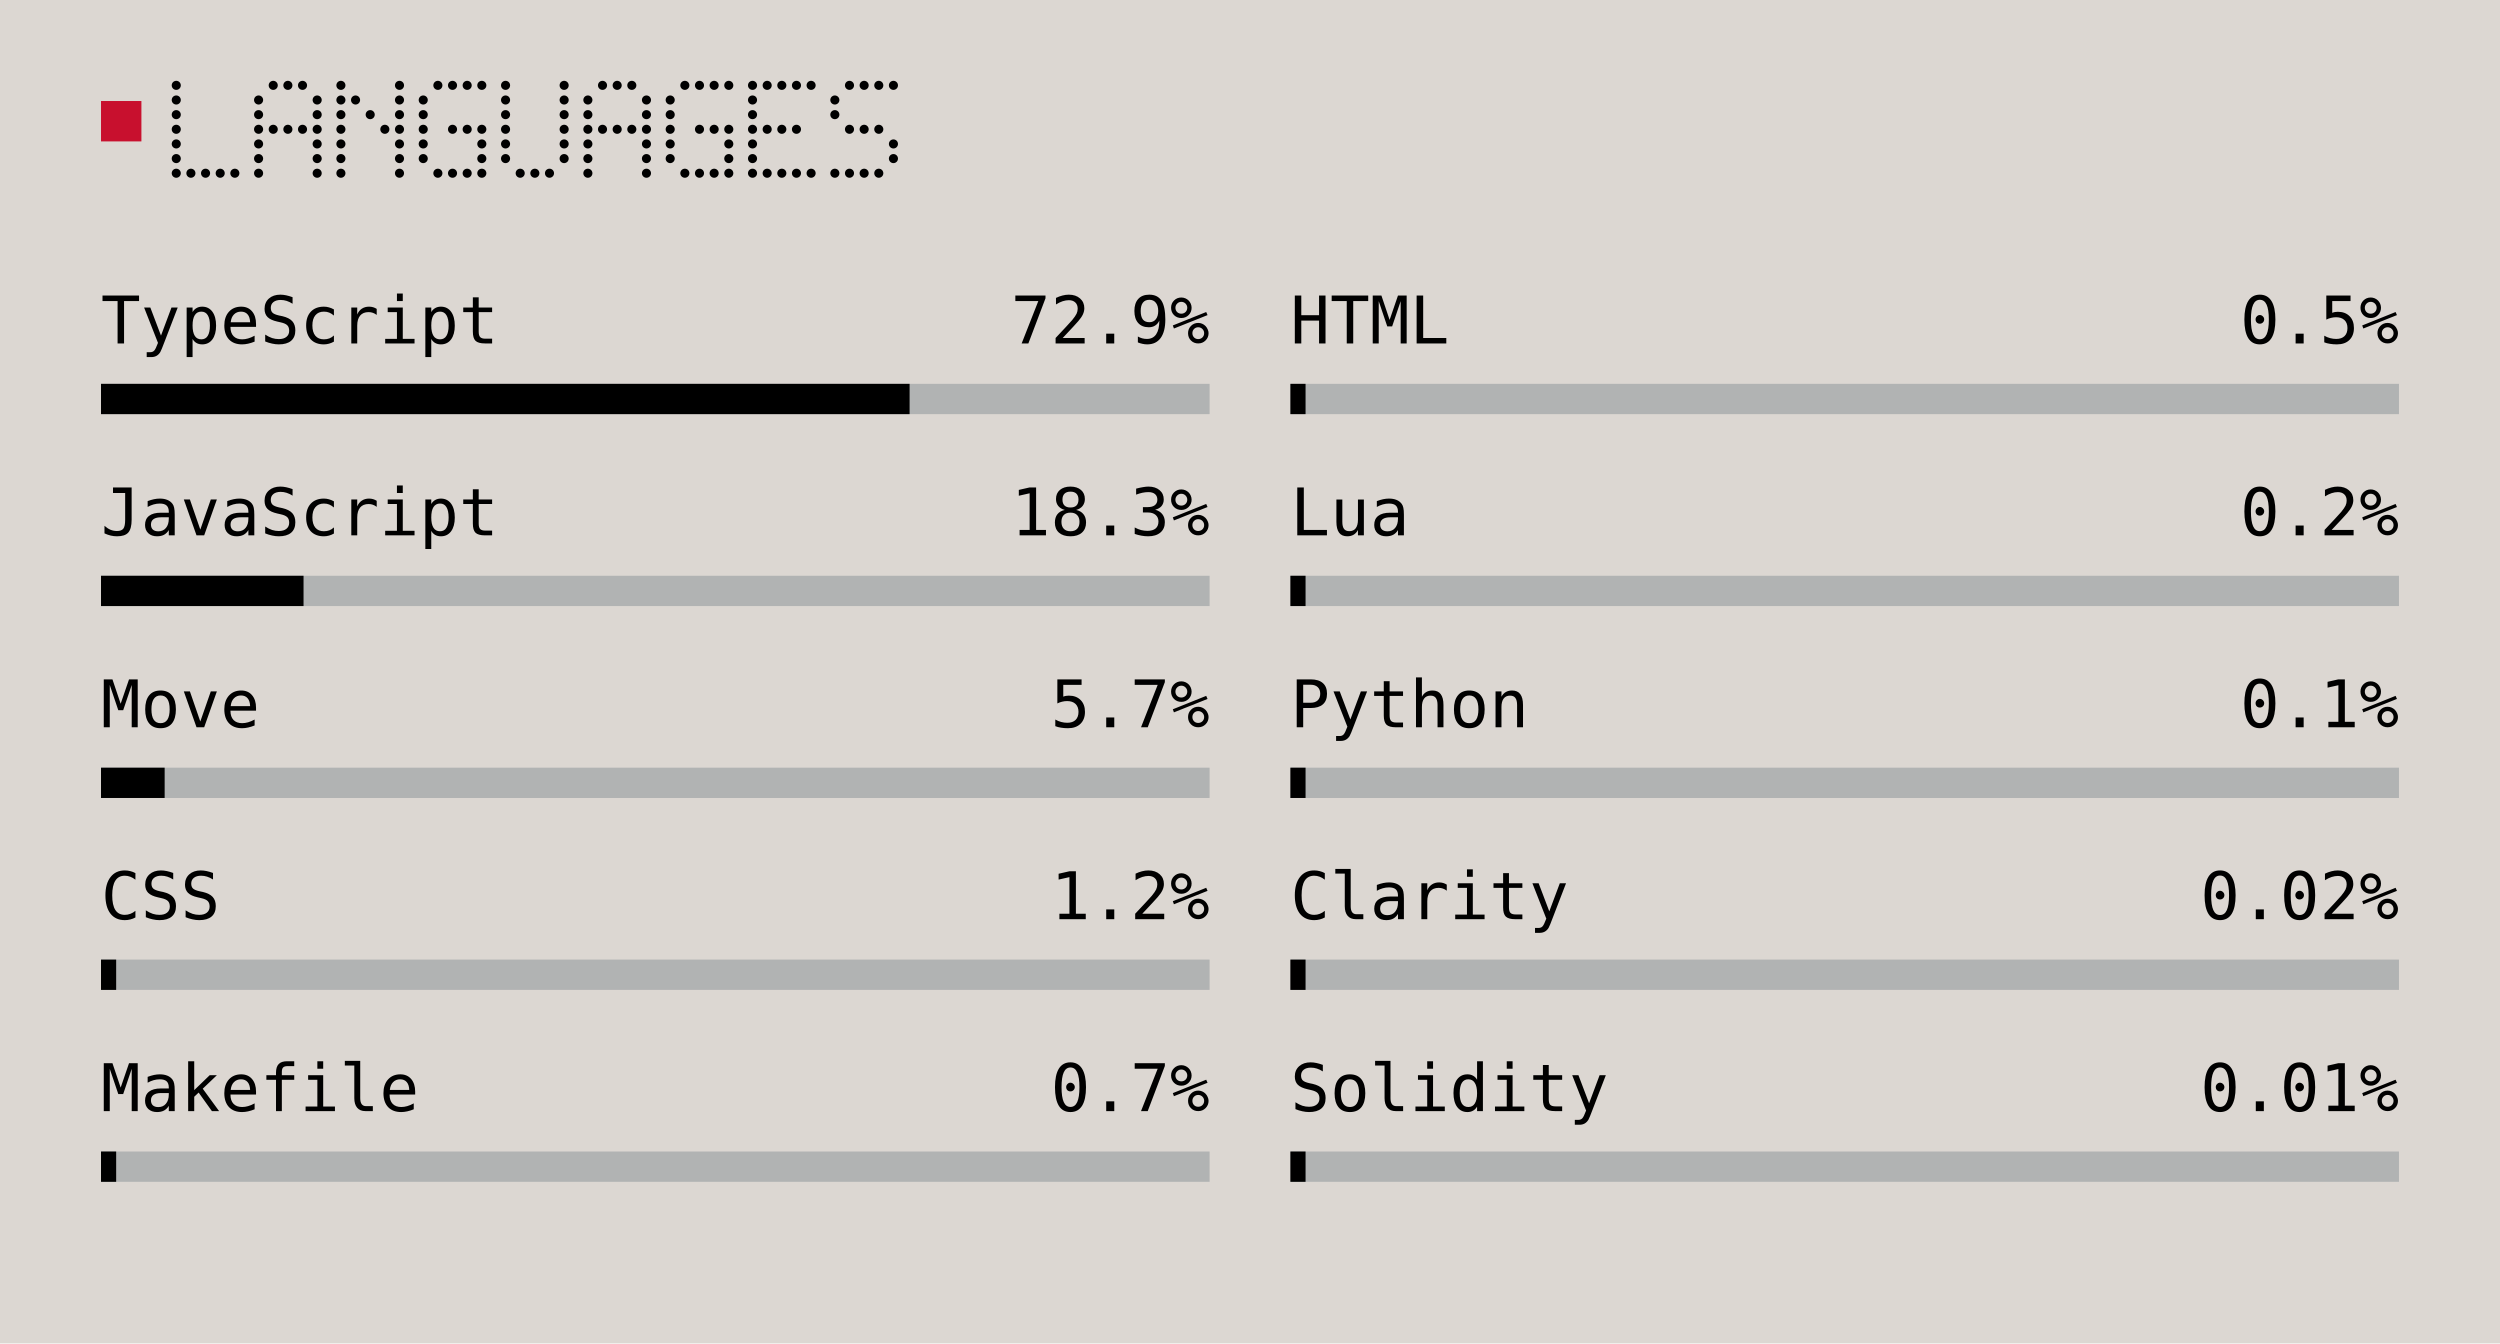
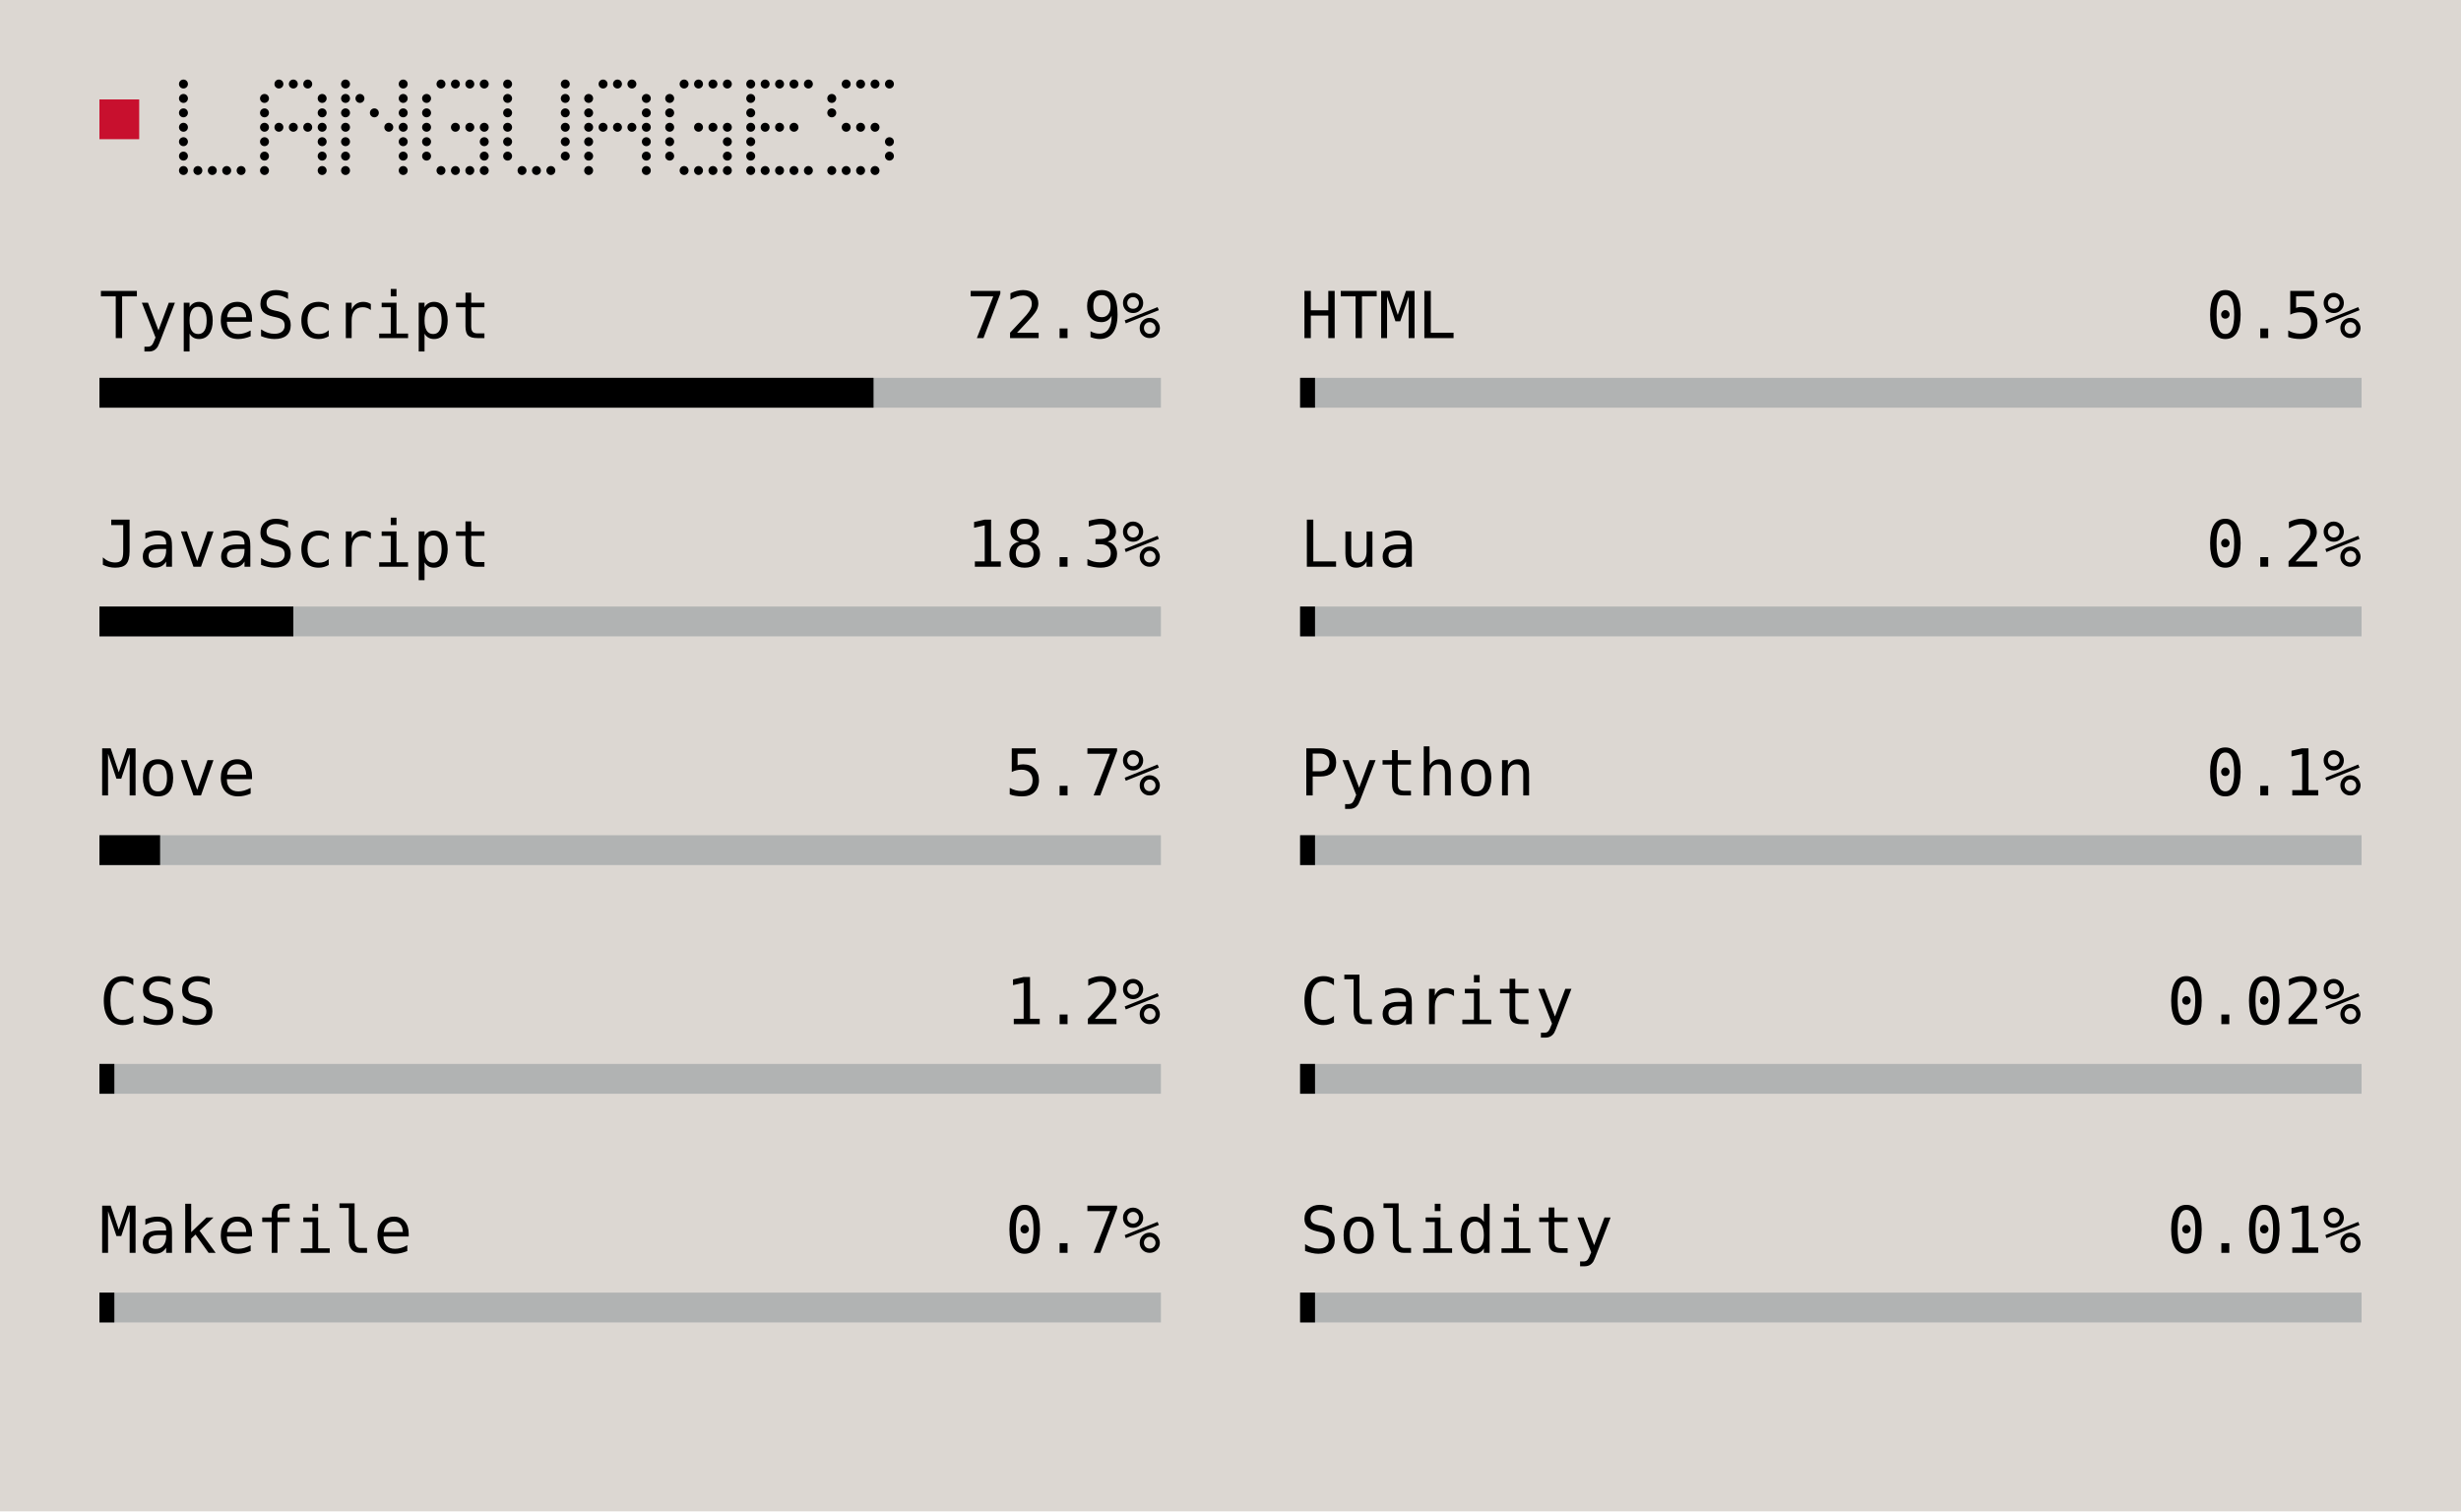
- <svg xmlns="http://www.w3.org/2000/svg" width="495" height="266" viewBox="0 0 495 266" role="img">
-   <rect width="495" height="266" fill="#DCD7D2" />
+ <svg xmlns="http://www.w3.org/2000/svg" width="495" height="304" viewBox="0 0 495 304" role="img">
+   <rect width="495" height="304" fill="#DCD7D2" />
  <rect x="20" y="20" width="8" height="8" fill="#C8102E" />
-   <circle cx="34.9" cy="16.9" r="0.90" fill="#000000" />
-   <circle cx="34.9" cy="19.8" r="0.90" fill="#000000" />
-   <circle cx="34.9" cy="22.7" r="0.90" fill="#000000" />
-   <circle cx="34.9" cy="25.6" r="0.90" fill="#000000" />
-   <circle cx="34.9" cy="28.5" r="0.90" fill="#000000" />
-   <circle cx="34.9" cy="31.4" r="0.90" fill="#000000" />
-   <circle cx="34.9" cy="34.3" r="0.90" fill="#000000" />
-   <circle cx="37.8" cy="34.3" r="0.90" fill="#000000" />
-   <circle cx="40.7" cy="34.3" r="0.90" fill="#000000" />
-   <circle cx="43.6" cy="34.3" r="0.90" fill="#000000" />
-   <circle cx="46.5" cy="34.3" r="0.90" fill="#000000" />
-   <circle cx="54.1" cy="16.9" r="0.90" fill="#000000" />
-   <circle cx="57.0" cy="16.9" r="0.90" fill="#000000" />
-   <circle cx="59.9" cy="16.9" r="0.90" fill="#000000" />
-   <circle cx="51.2" cy="19.8" r="0.90" fill="#000000" />
-   <circle cx="62.8" cy="19.8" r="0.90" fill="#000000" />
-   <circle cx="51.2" cy="22.7" r="0.90" fill="#000000" />
-   <circle cx="62.8" cy="22.7" r="0.90" fill="#000000" />
-   <circle cx="51.2" cy="25.6" r="0.90" fill="#000000" />
-   <circle cx="54.1" cy="25.6" r="0.90" fill="#000000" />
-   <circle cx="57.0" cy="25.6" r="0.90" fill="#000000" />
-   <circle cx="59.9" cy="25.6" r="0.90" fill="#000000" />
-   <circle cx="62.8" cy="25.6" r="0.90" fill="#000000" />
-   <circle cx="51.2" cy="28.5" r="0.90" fill="#000000" />
-   <circle cx="62.8" cy="28.5" r="0.90" fill="#000000" />
-   <circle cx="51.2" cy="31.4" r="0.90" fill="#000000" />
-   <circle cx="62.8" cy="31.4" r="0.90" fill="#000000" />
-   <circle cx="51.2" cy="34.3" r="0.90" fill="#000000" />
-   <circle cx="62.8" cy="34.3" r="0.90" fill="#000000" />
-   <circle cx="67.5" cy="16.9" r="0.90" fill="#000000" />
-   <circle cx="79.1" cy="16.9" r="0.90" fill="#000000" />
-   <circle cx="67.5" cy="19.8" r="0.90" fill="#000000" />
-   <circle cx="70.4" cy="19.8" r="0.90" fill="#000000" />
-   <circle cx="79.1" cy="19.8" r="0.90" fill="#000000" />
-   <circle cx="67.5" cy="22.7" r="0.90" fill="#000000" />
-   <circle cx="73.3" cy="22.7" r="0.90" fill="#000000" />
-   <circle cx="79.1" cy="22.7" r="0.90" fill="#000000" />
-   <circle cx="67.5" cy="25.6" r="0.90" fill="#000000" />
-   <circle cx="76.2" cy="25.6" r="0.90" fill="#000000" />
-   <circle cx="79.1" cy="25.6" r="0.90" fill="#000000" />
-   <circle cx="67.5" cy="28.5" r="0.90" fill="#000000" />
-   <circle cx="79.1" cy="28.5" r="0.90" fill="#000000" />
-   <circle cx="67.5" cy="31.4" r="0.90" fill="#000000" />
-   <circle cx="79.1" cy="31.4" r="0.90" fill="#000000" />
-   <circle cx="67.5" cy="34.3" r="0.90" fill="#000000" />
-   <circle cx="79.1" cy="34.3" r="0.90" fill="#000000" />
-   <circle cx="86.7" cy="16.9" r="0.90" fill="#000000" />
-   <circle cx="89.6" cy="16.9" r="0.90" fill="#000000" />
-   <circle cx="92.5" cy="16.9" r="0.90" fill="#000000" />
-   <circle cx="95.4" cy="16.9" r="0.90" fill="#000000" />
-   <circle cx="83.8" cy="19.8" r="0.90" fill="#000000" />
-   <circle cx="83.8" cy="22.7" r="0.90" fill="#000000" />
-   <circle cx="83.8" cy="25.6" r="0.90" fill="#000000" />
-   <circle cx="89.6" cy="25.6" r="0.90" fill="#000000" />
-   <circle cx="92.5" cy="25.6" r="0.90" fill="#000000" />
-   <circle cx="95.4" cy="25.6" r="0.90" fill="#000000" />
-   <circle cx="83.8" cy="28.5" r="0.90" fill="#000000" />
-   <circle cx="95.4" cy="28.5" r="0.90" fill="#000000" />
-   <circle cx="83.8" cy="31.4" r="0.90" fill="#000000" />
-   <circle cx="95.4" cy="31.4" r="0.90" fill="#000000" />
-   <circle cx="86.7" cy="34.3" r="0.90" fill="#000000" />
-   <circle cx="89.6" cy="34.3" r="0.90" fill="#000000" />
-   <circle cx="92.5" cy="34.3" r="0.90" fill="#000000" />
-   <circle cx="95.4" cy="34.3" r="0.90" fill="#000000" />
-   <circle cx="100.1" cy="16.9" r="0.90" fill="#000000" />
-   <circle cx="111.7" cy="16.9" r="0.90" fill="#000000" />
-   <circle cx="100.1" cy="19.8" r="0.90" fill="#000000" />
-   <circle cx="111.7" cy="19.8" r="0.90" fill="#000000" />
-   <circle cx="100.1" cy="22.7" r="0.90" fill="#000000" />
-   <circle cx="111.7" cy="22.7" r="0.90" fill="#000000" />
-   <circle cx="100.1" cy="25.6" r="0.90" fill="#000000" />
-   <circle cx="111.7" cy="25.6" r="0.90" fill="#000000" />
-   <circle cx="100.1" cy="28.5" r="0.90" fill="#000000" />
-   <circle cx="111.7" cy="28.5" r="0.90" fill="#000000" />
-   <circle cx="100.1" cy="31.4" r="0.90" fill="#000000" />
-   <circle cx="111.7" cy="31.4" r="0.90" fill="#000000" />
-   <circle cx="103.0" cy="34.3" r="0.90" fill="#000000" />
-   <circle cx="105.9" cy="34.3" r="0.90" fill="#000000" />
-   <circle cx="108.8" cy="34.3" r="0.90" fill="#000000" />
-   <circle cx="119.3" cy="16.9" r="0.90" fill="#000000" />
-   <circle cx="122.2" cy="16.9" r="0.90" fill="#000000" />
-   <circle cx="125.1" cy="16.9" r="0.90" fill="#000000" />
-   <circle cx="116.4" cy="19.8" r="0.90" fill="#000000" />
-   <circle cx="128.0" cy="19.8" r="0.90" fill="#000000" />
-   <circle cx="116.4" cy="22.7" r="0.90" fill="#000000" />
-   <circle cx="128.0" cy="22.7" r="0.90" fill="#000000" />
-   <circle cx="116.4" cy="25.6" r="0.90" fill="#000000" />
-   <circle cx="119.3" cy="25.6" r="0.90" fill="#000000" />
-   <circle cx="122.2" cy="25.6" r="0.90" fill="#000000" />
-   <circle cx="125.1" cy="25.6" r="0.90" fill="#000000" />
-   <circle cx="128.0" cy="25.6" r="0.90" fill="#000000" />
-   <circle cx="116.4" cy="28.5" r="0.90" fill="#000000" />
-   <circle cx="128.0" cy="28.5" r="0.90" fill="#000000" />
-   <circle cx="116.4" cy="31.4" r="0.90" fill="#000000" />
-   <circle cx="128.0" cy="31.4" r="0.90" fill="#000000" />
-   <circle cx="116.4" cy="34.3" r="0.90" fill="#000000" />
-   <circle cx="128.0" cy="34.3" r="0.90" fill="#000000" />
-   <circle cx="135.6" cy="16.9" r="0.90" fill="#000000" />
-   <circle cx="138.5" cy="16.9" r="0.90" fill="#000000" />
-   <circle cx="141.4" cy="16.9" r="0.90" fill="#000000" />
-   <circle cx="144.3" cy="16.9" r="0.90" fill="#000000" />
-   <circle cx="132.7" cy="19.8" r="0.90" fill="#000000" />
-   <circle cx="132.7" cy="22.7" r="0.90" fill="#000000" />
-   <circle cx="132.7" cy="25.6" r="0.90" fill="#000000" />
-   <circle cx="138.5" cy="25.6" r="0.90" fill="#000000" />
-   <circle cx="141.4" cy="25.6" r="0.90" fill="#000000" />
-   <circle cx="144.3" cy="25.6" r="0.90" fill="#000000" />
-   <circle cx="132.7" cy="28.5" r="0.90" fill="#000000" />
-   <circle cx="144.3" cy="28.5" r="0.90" fill="#000000" />
-   <circle cx="132.7" cy="31.4" r="0.90" fill="#000000" />
-   <circle cx="144.3" cy="31.4" r="0.90" fill="#000000" />
-   <circle cx="135.6" cy="34.3" r="0.90" fill="#000000" />
-   <circle cx="138.5" cy="34.3" r="0.90" fill="#000000" />
-   <circle cx="141.4" cy="34.3" r="0.90" fill="#000000" />
-   <circle cx="144.3" cy="34.3" r="0.90" fill="#000000" />
-   <circle cx="149.0" cy="16.9" r="0.90" fill="#000000" />
-   <circle cx="151.9" cy="16.9" r="0.90" fill="#000000" />
-   <circle cx="154.8" cy="16.9" r="0.90" fill="#000000" />
-   <circle cx="157.7" cy="16.9" r="0.90" fill="#000000" />
-   <circle cx="160.6" cy="16.9" r="0.90" fill="#000000" />
-   <circle cx="149.0" cy="19.8" r="0.90" fill="#000000" />
-   <circle cx="149.0" cy="22.7" r="0.90" fill="#000000" />
-   <circle cx="149.0" cy="25.6" r="0.90" fill="#000000" />
-   <circle cx="151.9" cy="25.6" r="0.90" fill="#000000" />
-   <circle cx="154.8" cy="25.6" r="0.90" fill="#000000" />
-   <circle cx="157.7" cy="25.6" r="0.90" fill="#000000" />
-   <circle cx="149.0" cy="28.5" r="0.90" fill="#000000" />
-   <circle cx="149.0" cy="31.4" r="0.90" fill="#000000" />
-   <circle cx="149.0" cy="34.3" r="0.90" fill="#000000" />
-   <circle cx="151.9" cy="34.3" r="0.90" fill="#000000" />
-   <circle cx="154.8" cy="34.3" r="0.90" fill="#000000" />
-   <circle cx="157.7" cy="34.3" r="0.90" fill="#000000" />
-   <circle cx="160.6" cy="34.3" r="0.90" fill="#000000" />
-   <circle cx="168.2" cy="16.9" r="0.90" fill="#000000" />
-   <circle cx="171.1" cy="16.9" r="0.90" fill="#000000" />
-   <circle cx="174.0" cy="16.9" r="0.90" fill="#000000" />
-   <circle cx="176.9" cy="16.9" r="0.90" fill="#000000" />
-   <circle cx="165.3" cy="19.8" r="0.90" fill="#000000" />
-   <circle cx="165.3" cy="22.7" r="0.90" fill="#000000" />
-   <circle cx="168.2" cy="25.6" r="0.90" fill="#000000" />
-   <circle cx="171.1" cy="25.6" r="0.90" fill="#000000" />
-   <circle cx="174.0" cy="25.6" r="0.90" fill="#000000" />
-   <circle cx="176.9" cy="28.5" r="0.90" fill="#000000" />
-   <circle cx="176.9" cy="31.4" r="0.90" fill="#000000" />
-   <circle cx="165.3" cy="34.3" r="0.90" fill="#000000" />
-   <circle cx="168.2" cy="34.3" r="0.90" fill="#000000" />
-   <circle cx="171.1" cy="34.3" r="0.90" fill="#000000" />
-   <circle cx="174.0" cy="34.3" r="0.90" fill="#000000" />
+   <circle cx="36.9" cy="16.9" r="0.90" fill="#000000" />
+   <circle cx="36.9" cy="19.8" r="0.90" fill="#000000" />
+   <circle cx="36.9" cy="22.7" r="0.90" fill="#000000" />
+   <circle cx="36.9" cy="25.6" r="0.90" fill="#000000" />
+   <circle cx="36.9" cy="28.5" r="0.90" fill="#000000" />
+   <circle cx="36.9" cy="31.4" r="0.90" fill="#000000" />
+   <circle cx="36.9" cy="34.3" r="0.90" fill="#000000" />
+   <circle cx="39.8" cy="34.3" r="0.90" fill="#000000" />
+   <circle cx="42.7" cy="34.3" r="0.90" fill="#000000" />
+   <circle cx="45.6" cy="34.3" r="0.90" fill="#000000" />
+   <circle cx="48.5" cy="34.3" r="0.90" fill="#000000" />
+   <circle cx="56.1" cy="16.9" r="0.90" fill="#000000" />
+   <circle cx="59.0" cy="16.9" r="0.90" fill="#000000" />
+   <circle cx="61.9" cy="16.9" r="0.90" fill="#000000" />
+   <circle cx="53.2" cy="19.8" r="0.90" fill="#000000" />
+   <circle cx="64.8" cy="19.8" r="0.90" fill="#000000" />
+   <circle cx="53.2" cy="22.7" r="0.90" fill="#000000" />
+   <circle cx="64.8" cy="22.7" r="0.90" fill="#000000" />
+   <circle cx="53.2" cy="25.6" r="0.90" fill="#000000" />
+   <circle cx="56.1" cy="25.6" r="0.90" fill="#000000" />
+   <circle cx="59.0" cy="25.6" r="0.90" fill="#000000" />
+   <circle cx="61.9" cy="25.6" r="0.90" fill="#000000" />
+   <circle cx="64.8" cy="25.6" r="0.90" fill="#000000" />
+   <circle cx="53.2" cy="28.5" r="0.90" fill="#000000" />
+   <circle cx="64.8" cy="28.5" r="0.90" fill="#000000" />
+   <circle cx="53.2" cy="31.4" r="0.90" fill="#000000" />
+   <circle cx="64.8" cy="31.4" r="0.90" fill="#000000" />
+   <circle cx="53.2" cy="34.3" r="0.90" fill="#000000" />
+   <circle cx="64.8" cy="34.3" r="0.90" fill="#000000" />
+   <circle cx="69.5" cy="16.9" r="0.90" fill="#000000" />
+   <circle cx="81.1" cy="16.9" r="0.90" fill="#000000" />
+   <circle cx="69.5" cy="19.8" r="0.90" fill="#000000" />
+   <circle cx="72.4" cy="19.8" r="0.90" fill="#000000" />
+   <circle cx="81.1" cy="19.8" r="0.90" fill="#000000" />
+   <circle cx="69.5" cy="22.7" r="0.90" fill="#000000" />
+   <circle cx="75.3" cy="22.7" r="0.90" fill="#000000" />
+   <circle cx="81.1" cy="22.7" r="0.90" fill="#000000" />
+   <circle cx="69.5" cy="25.6" r="0.90" fill="#000000" />
+   <circle cx="78.2" cy="25.6" r="0.90" fill="#000000" />
+   <circle cx="81.1" cy="25.6" r="0.90" fill="#000000" />
+   <circle cx="69.5" cy="28.5" r="0.90" fill="#000000" />
+   <circle cx="81.1" cy="28.5" r="0.90" fill="#000000" />
+   <circle cx="69.5" cy="31.4" r="0.90" fill="#000000" />
+   <circle cx="81.1" cy="31.4" r="0.90" fill="#000000" />
+   <circle cx="69.5" cy="34.3" r="0.90" fill="#000000" />
+   <circle cx="81.1" cy="34.3" r="0.90" fill="#000000" />
+   <circle cx="88.7" cy="16.9" r="0.90" fill="#000000" />
+   <circle cx="91.6" cy="16.9" r="0.90" fill="#000000" />
+   <circle cx="94.5" cy="16.9" r="0.90" fill="#000000" />
+   <circle cx="97.4" cy="16.9" r="0.90" fill="#000000" />
+   <circle cx="85.8" cy="19.8" r="0.90" fill="#000000" />
+   <circle cx="85.8" cy="22.7" r="0.90" fill="#000000" />
+   <circle cx="85.8" cy="25.6" r="0.90" fill="#000000" />
+   <circle cx="91.6" cy="25.6" r="0.90" fill="#000000" />
+   <circle cx="94.5" cy="25.6" r="0.90" fill="#000000" />
+   <circle cx="97.4" cy="25.6" r="0.90" fill="#000000" />
+   <circle cx="85.8" cy="28.5" r="0.90" fill="#000000" />
+   <circle cx="97.4" cy="28.5" r="0.90" fill="#000000" />
+   <circle cx="85.8" cy="31.4" r="0.90" fill="#000000" />
+   <circle cx="97.4" cy="31.4" r="0.90" fill="#000000" />
+   <circle cx="88.7" cy="34.3" r="0.90" fill="#000000" />
+   <circle cx="91.6" cy="34.3" r="0.90" fill="#000000" />
+   <circle cx="94.5" cy="34.3" r="0.90" fill="#000000" />
+   <circle cx="97.4" cy="34.3" r="0.90" fill="#000000" />
+   <circle cx="102.1" cy="16.9" r="0.90" fill="#000000" />
+   <circle cx="113.7" cy="16.9" r="0.90" fill="#000000" />
+   <circle cx="102.1" cy="19.8" r="0.90" fill="#000000" />
+   <circle cx="113.7" cy="19.8" r="0.90" fill="#000000" />
+   <circle cx="102.1" cy="22.7" r="0.90" fill="#000000" />
+   <circle cx="113.7" cy="22.7" r="0.90" fill="#000000" />
+   <circle cx="102.1" cy="25.6" r="0.90" fill="#000000" />
+   <circle cx="113.7" cy="25.6" r="0.90" fill="#000000" />
+   <circle cx="102.1" cy="28.5" r="0.90" fill="#000000" />
+   <circle cx="113.7" cy="28.5" r="0.90" fill="#000000" />
+   <circle cx="102.1" cy="31.4" r="0.90" fill="#000000" />
+   <circle cx="113.7" cy="31.4" r="0.90" fill="#000000" />
+   <circle cx="105.0" cy="34.3" r="0.90" fill="#000000" />
+   <circle cx="107.9" cy="34.3" r="0.90" fill="#000000" />
+   <circle cx="110.8" cy="34.3" r="0.90" fill="#000000" />
+   <circle cx="121.3" cy="16.9" r="0.90" fill="#000000" />
+   <circle cx="124.2" cy="16.9" r="0.90" fill="#000000" />
+   <circle cx="127.1" cy="16.9" r="0.90" fill="#000000" />
+   <circle cx="118.4" cy="19.8" r="0.90" fill="#000000" />
+   <circle cx="130.0" cy="19.8" r="0.90" fill="#000000" />
+   <circle cx="118.4" cy="22.7" r="0.90" fill="#000000" />
+   <circle cx="130.0" cy="22.7" r="0.90" fill="#000000" />
+   <circle cx="118.4" cy="25.6" r="0.90" fill="#000000" />
+   <circle cx="121.3" cy="25.6" r="0.90" fill="#000000" />
+   <circle cx="124.2" cy="25.6" r="0.90" fill="#000000" />
+   <circle cx="127.1" cy="25.6" r="0.90" fill="#000000" />
+   <circle cx="130.0" cy="25.6" r="0.90" fill="#000000" />
+   <circle cx="118.4" cy="28.5" r="0.90" fill="#000000" />
+   <circle cx="130.0" cy="28.5" r="0.90" fill="#000000" />
+   <circle cx="118.4" cy="31.4" r="0.90" fill="#000000" />
+   <circle cx="130.0" cy="31.4" r="0.90" fill="#000000" />
+   <circle cx="118.4" cy="34.3" r="0.90" fill="#000000" />
+   <circle cx="130.0" cy="34.3" r="0.90" fill="#000000" />
+   <circle cx="137.6" cy="16.9" r="0.90" fill="#000000" />
+   <circle cx="140.5" cy="16.9" r="0.90" fill="#000000" />
+   <circle cx="143.4" cy="16.9" r="0.90" fill="#000000" />
+   <circle cx="146.3" cy="16.9" r="0.90" fill="#000000" />
+   <circle cx="134.7" cy="19.8" r="0.90" fill="#000000" />
+   <circle cx="134.7" cy="22.7" r="0.90" fill="#000000" />
+   <circle cx="134.7" cy="25.6" r="0.90" fill="#000000" />
+   <circle cx="140.5" cy="25.6" r="0.90" fill="#000000" />
+   <circle cx="143.4" cy="25.6" r="0.90" fill="#000000" />
+   <circle cx="146.3" cy="25.6" r="0.90" fill="#000000" />
+   <circle cx="134.7" cy="28.5" r="0.90" fill="#000000" />
+   <circle cx="146.3" cy="28.5" r="0.90" fill="#000000" />
+   <circle cx="134.7" cy="31.4" r="0.90" fill="#000000" />
+   <circle cx="146.3" cy="31.4" r="0.90" fill="#000000" />
+   <circle cx="137.6" cy="34.3" r="0.90" fill="#000000" />
+   <circle cx="140.5" cy="34.3" r="0.90" fill="#000000" />
+   <circle cx="143.4" cy="34.3" r="0.90" fill="#000000" />
+   <circle cx="146.3" cy="34.3" r="0.90" fill="#000000" />
+   <circle cx="151.0" cy="16.9" r="0.90" fill="#000000" />
+   <circle cx="153.9" cy="16.9" r="0.90" fill="#000000" />
+   <circle cx="156.8" cy="16.9" r="0.90" fill="#000000" />
+   <circle cx="159.7" cy="16.9" r="0.90" fill="#000000" />
+   <circle cx="162.6" cy="16.9" r="0.90" fill="#000000" />
+   <circle cx="151.0" cy="19.8" r="0.90" fill="#000000" />
+   <circle cx="151.0" cy="22.7" r="0.90" fill="#000000" />
+   <circle cx="151.0" cy="25.6" r="0.90" fill="#000000" />
+   <circle cx="153.9" cy="25.6" r="0.90" fill="#000000" />
+   <circle cx="156.8" cy="25.6" r="0.90" fill="#000000" />
+   <circle cx="159.7" cy="25.6" r="0.90" fill="#000000" />
+   <circle cx="151.0" cy="28.5" r="0.90" fill="#000000" />
+   <circle cx="151.0" cy="31.4" r="0.90" fill="#000000" />
+   <circle cx="151.0" cy="34.3" r="0.90" fill="#000000" />
+   <circle cx="153.9" cy="34.3" r="0.90" fill="#000000" />
+   <circle cx="156.8" cy="34.3" r="0.90" fill="#000000" />
+   <circle cx="159.7" cy="34.3" r="0.90" fill="#000000" />
+   <circle cx="162.6" cy="34.3" r="0.90" fill="#000000" />
+   <circle cx="170.2" cy="16.9" r="0.90" fill="#000000" />
+   <circle cx="173.1" cy="16.9" r="0.90" fill="#000000" />
+   <circle cx="176.0" cy="16.9" r="0.90" fill="#000000" />
+   <circle cx="178.9" cy="16.9" r="0.90" fill="#000000" />
+   <circle cx="167.3" cy="19.8" r="0.90" fill="#000000" />
+   <circle cx="167.3" cy="22.7" r="0.90" fill="#000000" />
+   <circle cx="170.2" cy="25.6" r="0.90" fill="#000000" />
+   <circle cx="173.1" cy="25.6" r="0.90" fill="#000000" />
+   <circle cx="176.0" cy="25.6" r="0.90" fill="#000000" />
+   <circle cx="178.9" cy="28.5" r="0.90" fill="#000000" />
+   <circle cx="178.9" cy="31.4" r="0.90" fill="#000000" />
+   <circle cx="167.3" cy="34.3" r="0.90" fill="#000000" />
+   <circle cx="170.2" cy="34.3" r="0.90" fill="#000000" />
+   <circle cx="173.1" cy="34.3" r="0.90" fill="#000000" />
+   <circle cx="176.0" cy="34.3" r="0.90" fill="#000000" />
  <text x="20.0" y="68" fill="#000000" text-anchor="start" font-family="ui-monospace, Geist Mono, monospace" font-size="13" letter-spacing="0.05" dominant-baseline="auto">TypeScript</text>
-   <text x="239.5" y="68" fill="#000000" text-anchor="end" font-family="ui-monospace, Geist Mono, monospace" font-size="13" letter-spacing="0.05" dominant-baseline="auto">72.9%</text>
-   <rect x="20.0" y="76" width="219.5" height="6" fill="#B1B3B3" />
-   <rect x="20.0" y="76" width="160.1" height="6" fill="#000000" />
-   <text x="20.0" y="106" fill="#000000" text-anchor="start" font-family="ui-monospace, Geist Mono, monospace" font-size="13" letter-spacing="0.05" dominant-baseline="auto">JavaScript</text>
-   <text x="239.5" y="106" fill="#000000" text-anchor="end" font-family="ui-monospace, Geist Mono, monospace" font-size="13" letter-spacing="0.05" dominant-baseline="auto">18.3%</text>
-   <rect x="20.0" y="114" width="219.5" height="6" fill="#B1B3B3" />
-   <rect x="20.0" y="114" width="40.1" height="6" fill="#000000" />
-   <text x="20.0" y="144" fill="#000000" text-anchor="start" font-family="ui-monospace, Geist Mono, monospace" font-size="13" letter-spacing="0.05" dominant-baseline="auto">Move</text>
-   <text x="239.5" y="144" fill="#000000" text-anchor="end" font-family="ui-monospace, Geist Mono, monospace" font-size="13" letter-spacing="0.05" dominant-baseline="auto">5.7%</text>
-   <rect x="20.0" y="152" width="219.5" height="6" fill="#B1B3B3" />
-   <rect x="20.0" y="152" width="12.6" height="6" fill="#000000" />
-   <text x="20.0" y="182" fill="#000000" text-anchor="start" font-family="ui-monospace, Geist Mono, monospace" font-size="13" letter-spacing="0.05" dominant-baseline="auto">CSS</text>
-   <text x="239.5" y="182" fill="#000000" text-anchor="end" font-family="ui-monospace, Geist Mono, monospace" font-size="13" letter-spacing="0.05" dominant-baseline="auto">1.2%</text>
-   <rect x="20.0" y="190" width="219.5" height="6" fill="#B1B3B3" />
-   <rect x="20.0" y="190" width="3.0" height="6" fill="#000000" />
-   <text x="20.0" y="220" fill="#000000" text-anchor="start" font-family="ui-monospace, Geist Mono, monospace" font-size="13" letter-spacing="0.05" dominant-baseline="auto">Makefile</text>
-   <text x="239.5" y="220" fill="#000000" text-anchor="end" font-family="ui-monospace, Geist Mono, monospace" font-size="13" letter-spacing="0.05" dominant-baseline="auto">0.7%</text>
-   <rect x="20.0" y="228" width="219.5" height="6" fill="#B1B3B3" />
-   <rect x="20.0" y="228" width="3.0" height="6" fill="#000000" />
-   <text x="255.5" y="68" fill="#000000" text-anchor="start" font-family="ui-monospace, Geist Mono, monospace" font-size="13" letter-spacing="0.05" dominant-baseline="auto">HTML</text>
-   <text x="475.0" y="68" fill="#000000" text-anchor="end" font-family="ui-monospace, Geist Mono, monospace" font-size="13" letter-spacing="0.05" dominant-baseline="auto">0.5%</text>
-   <rect x="255.5" y="76" width="219.5" height="6" fill="#B1B3B3" />
-   <rect x="255.5" y="76" width="3.0" height="6" fill="#000000" />
-   <text x="255.5" y="106" fill="#000000" text-anchor="start" font-family="ui-monospace, Geist Mono, monospace" font-size="13" letter-spacing="0.05" dominant-baseline="auto">Lua</text>
-   <text x="475.0" y="106" fill="#000000" text-anchor="end" font-family="ui-monospace, Geist Mono, monospace" font-size="13" letter-spacing="0.05" dominant-baseline="auto">0.2%</text>
-   <rect x="255.5" y="114" width="219.5" height="6" fill="#B1B3B3" />
-   <rect x="255.5" y="114" width="3.0" height="6" fill="#000000" />
-   <text x="255.5" y="144" fill="#000000" text-anchor="start" font-family="ui-monospace, Geist Mono, monospace" font-size="13" letter-spacing="0.05" dominant-baseline="auto">Python</text>
-   <text x="475.0" y="144" fill="#000000" text-anchor="end" font-family="ui-monospace, Geist Mono, monospace" font-size="13" letter-spacing="0.05" dominant-baseline="auto">0.1%</text>
-   <rect x="255.5" y="152" width="219.5" height="6" fill="#B1B3B3" />
-   <rect x="255.5" y="152" width="3.0" height="6" fill="#000000" />
-   <text x="255.5" y="182" fill="#000000" text-anchor="start" font-family="ui-monospace, Geist Mono, monospace" font-size="13" letter-spacing="0.05" dominant-baseline="auto">Clarity</text>
-   <text x="475.0" y="182" fill="#000000" text-anchor="end" font-family="ui-monospace, Geist Mono, monospace" font-size="13" letter-spacing="0.05" dominant-baseline="auto">0.02%</text>
-   <rect x="255.5" y="190" width="219.5" height="6" fill="#B1B3B3" />
-   <rect x="255.5" y="190" width="3.0" height="6" fill="#000000" />
-   <text x="255.5" y="220" fill="#000000" text-anchor="start" font-family="ui-monospace, Geist Mono, monospace" font-size="13" letter-spacing="0.05" dominant-baseline="auto">Solidity</text>
-   <text x="475.0" y="220" fill="#000000" text-anchor="end" font-family="ui-monospace, Geist Mono, monospace" font-size="13" letter-spacing="0.05" dominant-baseline="auto">0.01%</text>
-   <rect x="255.5" y="228" width="219.5" height="6" fill="#B1B3B3" />
-   <rect x="255.5" y="228" width="3.0" height="6" fill="#000000" />
+   <text x="233.5" y="68" fill="#000000" text-anchor="end" font-family="ui-monospace, Geist Mono, monospace" font-size="13" letter-spacing="0" dominant-baseline="auto">72.9%</text>
+   <rect x="20.0" y="76.0" width="213.5" height="6" fill="#B1B3B3" />
+   <rect x="20.0" y="76.0" width="155.7" height="6" fill="#000000" />
+   <text x="20.0" y="114" fill="#000000" text-anchor="start" font-family="ui-monospace, Geist Mono, monospace" font-size="13" letter-spacing="0.05" dominant-baseline="auto">JavaScript</text>
+   <text x="233.5" y="114" fill="#000000" text-anchor="end" font-family="ui-monospace, Geist Mono, monospace" font-size="13" letter-spacing="0" dominant-baseline="auto">18.3%</text>
+   <rect x="20.0" y="122.0" width="213.5" height="6" fill="#B1B3B3" />
+   <rect x="20.0" y="122.0" width="39.0" height="6" fill="#000000" />
+   <text x="20.0" y="160" fill="#000000" text-anchor="start" font-family="ui-monospace, Geist Mono, monospace" font-size="13" letter-spacing="0.05" dominant-baseline="auto">Move</text>
+   <text x="233.5" y="160" fill="#000000" text-anchor="end" font-family="ui-monospace, Geist Mono, monospace" font-size="13" letter-spacing="0" dominant-baseline="auto">5.7%</text>
+   <rect x="20.0" y="168.0" width="213.5" height="6" fill="#B1B3B3" />
+   <rect x="20.0" y="168.0" width="12.2" height="6" fill="#000000" />
+   <text x="20.0" y="206" fill="#000000" text-anchor="start" font-family="ui-monospace, Geist Mono, monospace" font-size="13" letter-spacing="0.05" dominant-baseline="auto">CSS</text>
+   <text x="233.5" y="206" fill="#000000" text-anchor="end" font-family="ui-monospace, Geist Mono, monospace" font-size="13" letter-spacing="0" dominant-baseline="auto">1.2%</text>
+   <rect x="20.0" y="214.0" width="213.5" height="6" fill="#B1B3B3" />
+   <rect x="20.0" y="214.0" width="3.0" height="6" fill="#000000" />
+   <text x="20.0" y="252" fill="#000000" text-anchor="start" font-family="ui-monospace, Geist Mono, monospace" font-size="13" letter-spacing="0.05" dominant-baseline="auto">Makefile</text>
+   <text x="233.5" y="252" fill="#000000" text-anchor="end" font-family="ui-monospace, Geist Mono, monospace" font-size="13" letter-spacing="0" dominant-baseline="auto">0.7%</text>
+   <rect x="20.0" y="260.0" width="213.5" height="6" fill="#B1B3B3" />
+   <rect x="20.0" y="260.0" width="3.0" height="6" fill="#000000" />
+   <text x="261.5" y="68" fill="#000000" text-anchor="start" font-family="ui-monospace, Geist Mono, monospace" font-size="13" letter-spacing="0.05" dominant-baseline="auto">HTML</text>
+   <text x="475.0" y="68" fill="#000000" text-anchor="end" font-family="ui-monospace, Geist Mono, monospace" font-size="13" letter-spacing="0" dominant-baseline="auto">0.5%</text>
+   <rect x="261.5" y="76.0" width="213.5" height="6" fill="#B1B3B3" />
+   <rect x="261.5" y="76.0" width="3.0" height="6" fill="#000000" />
+   <text x="261.5" y="114" fill="#000000" text-anchor="start" font-family="ui-monospace, Geist Mono, monospace" font-size="13" letter-spacing="0.05" dominant-baseline="auto">Lua</text>
+   <text x="475.0" y="114" fill="#000000" text-anchor="end" font-family="ui-monospace, Geist Mono, monospace" font-size="13" letter-spacing="0" dominant-baseline="auto">0.2%</text>
+   <rect x="261.5" y="122.0" width="213.5" height="6" fill="#B1B3B3" />
+   <rect x="261.5" y="122.0" width="3.0" height="6" fill="#000000" />
+   <text x="261.5" y="160" fill="#000000" text-anchor="start" font-family="ui-monospace, Geist Mono, monospace" font-size="13" letter-spacing="0.05" dominant-baseline="auto">Python</text>
+   <text x="475.0" y="160" fill="#000000" text-anchor="end" font-family="ui-monospace, Geist Mono, monospace" font-size="13" letter-spacing="0" dominant-baseline="auto">0.1%</text>
+   <rect x="261.5" y="168.0" width="213.5" height="6" fill="#B1B3B3" />
+   <rect x="261.5" y="168.0" width="3.0" height="6" fill="#000000" />
+   <text x="261.5" y="206" fill="#000000" text-anchor="start" font-family="ui-monospace, Geist Mono, monospace" font-size="13" letter-spacing="0.05" dominant-baseline="auto">Clarity</text>
+   <text x="475.0" y="206" fill="#000000" text-anchor="end" font-family="ui-monospace, Geist Mono, monospace" font-size="13" letter-spacing="0" dominant-baseline="auto">0.02%</text>
+   <rect x="261.5" y="214.0" width="213.5" height="6" fill="#B1B3B3" />
+   <rect x="261.5" y="214.0" width="3.0" height="6" fill="#000000" />
+   <text x="261.5" y="252" fill="#000000" text-anchor="start" font-family="ui-monospace, Geist Mono, monospace" font-size="13" letter-spacing="0.05" dominant-baseline="auto">Solidity</text>
+   <text x="475.0" y="252" fill="#000000" text-anchor="end" font-family="ui-monospace, Geist Mono, monospace" font-size="13" letter-spacing="0" dominant-baseline="auto">0.01%</text>
+   <rect x="261.5" y="260.0" width="213.5" height="6" fill="#B1B3B3" />
+   <rect x="261.5" y="260.0" width="3.0" height="6" fill="#000000" />
</svg>
